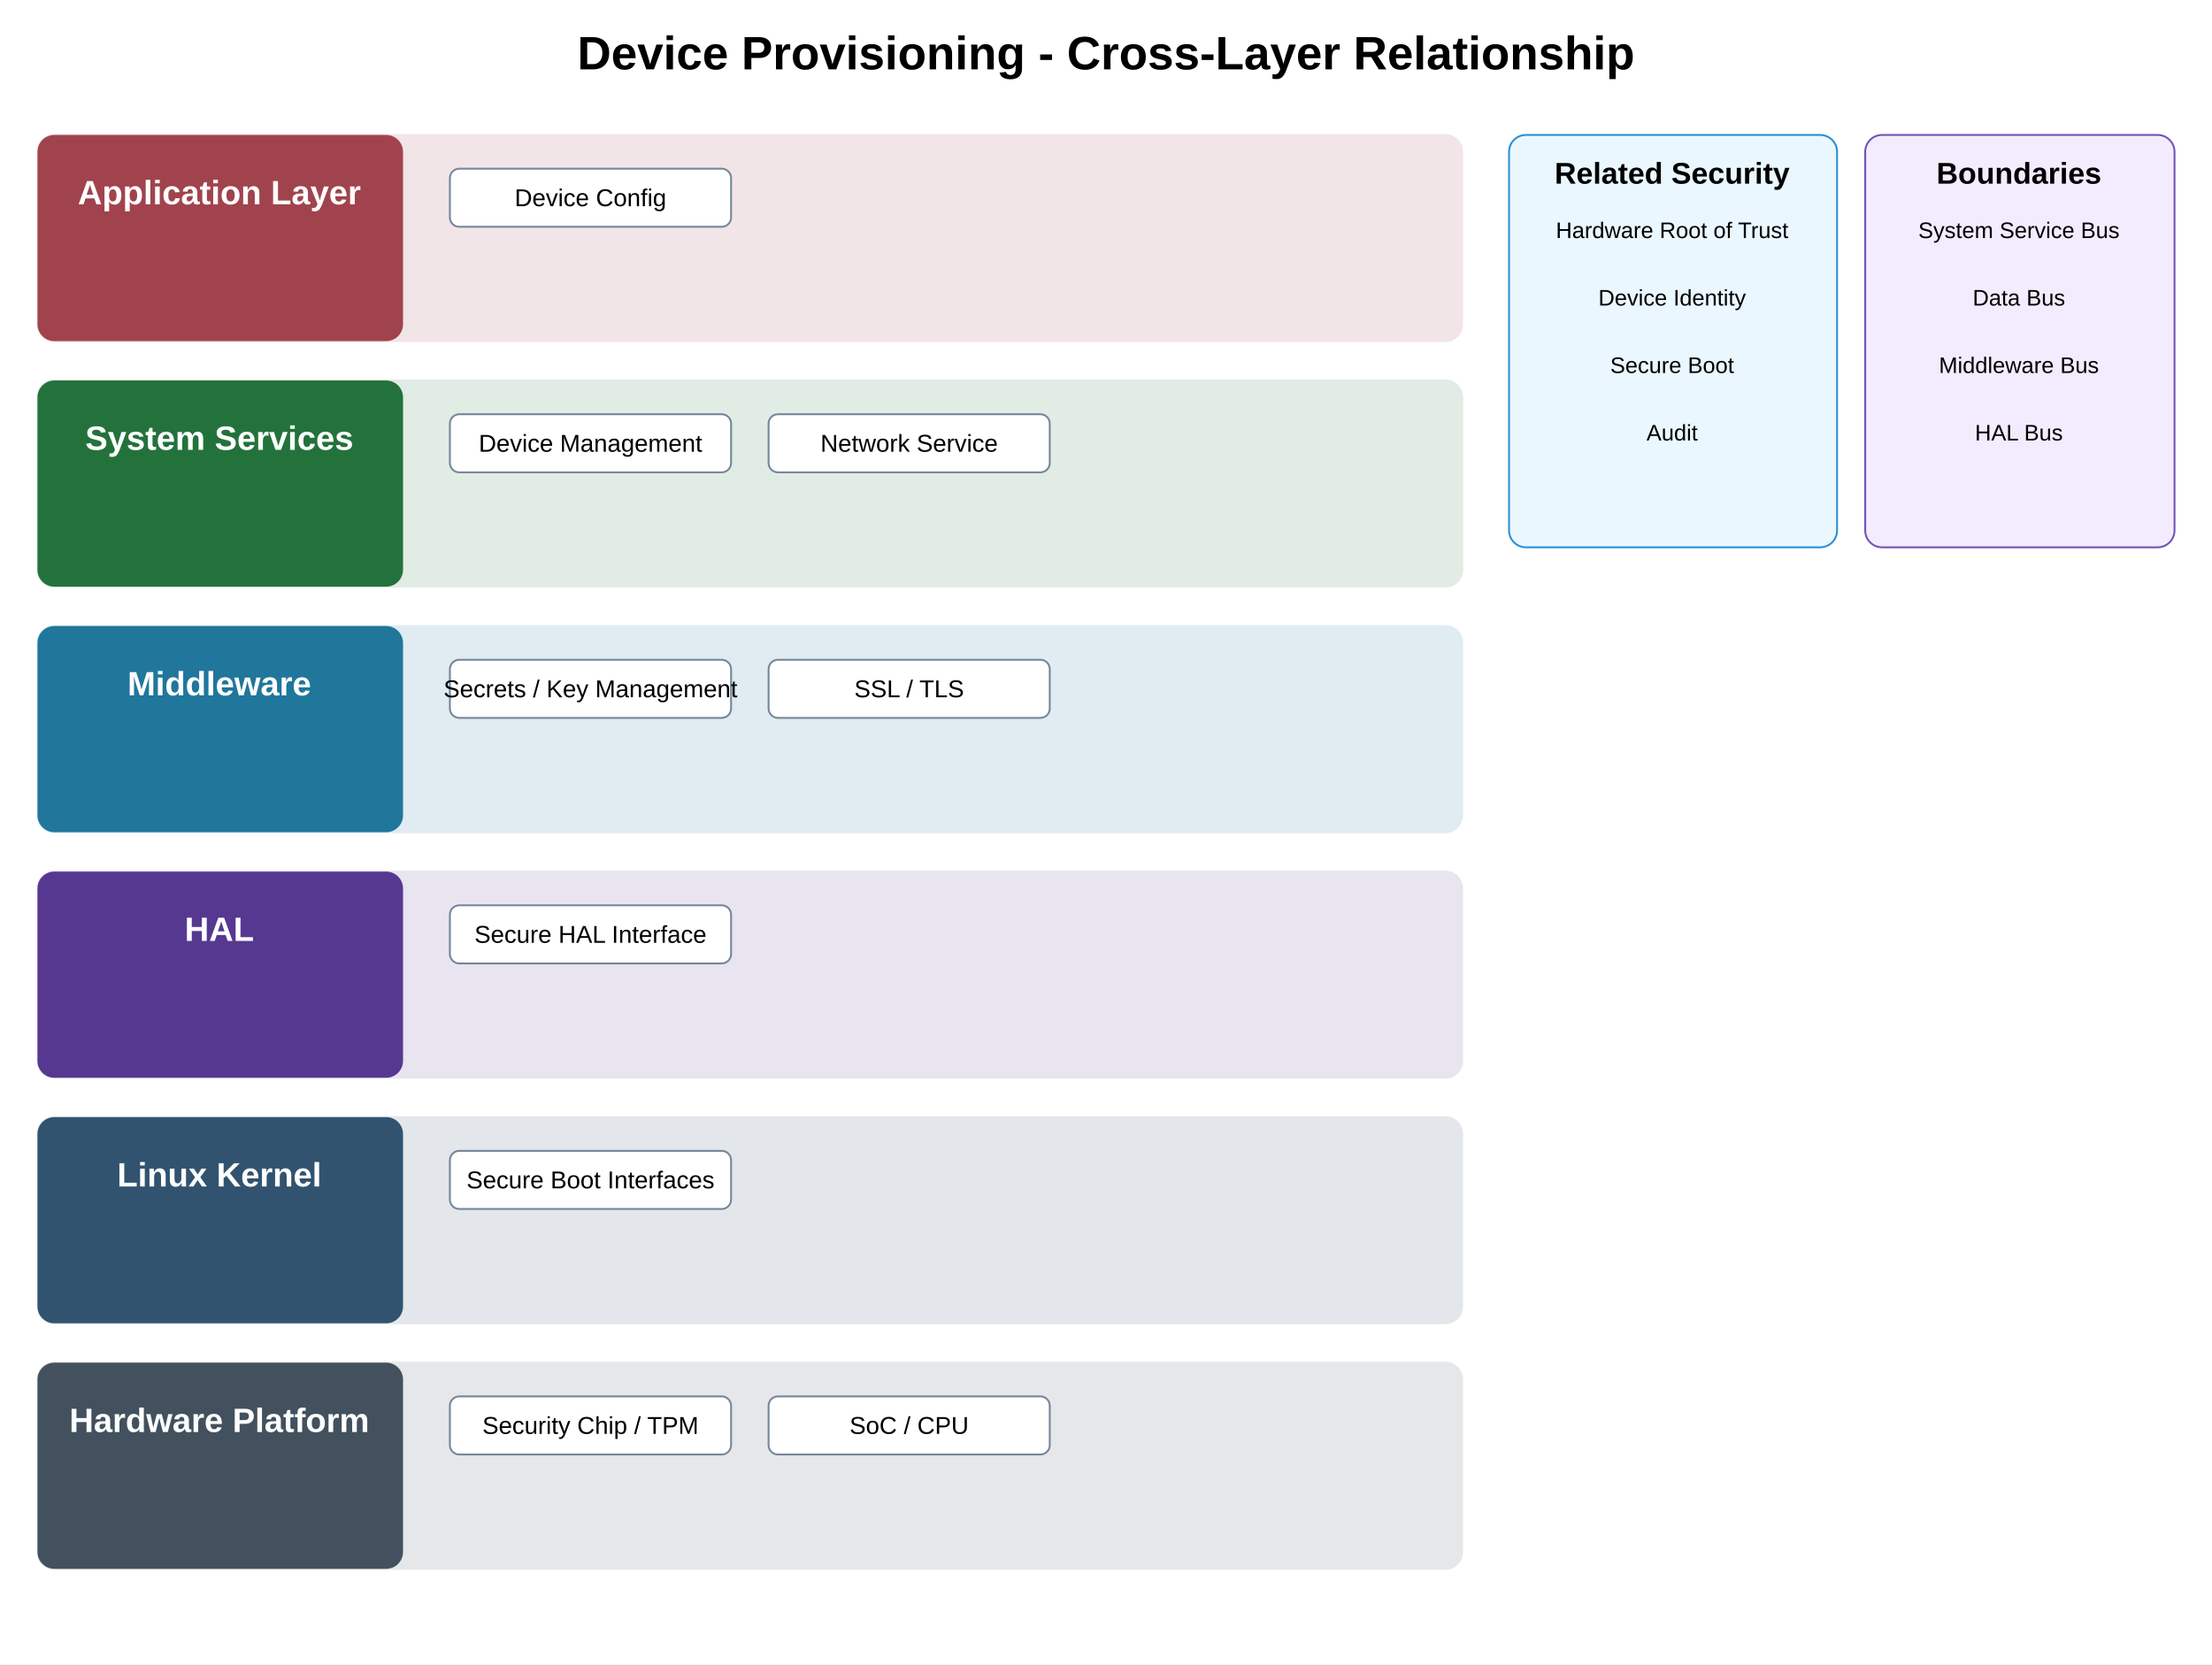
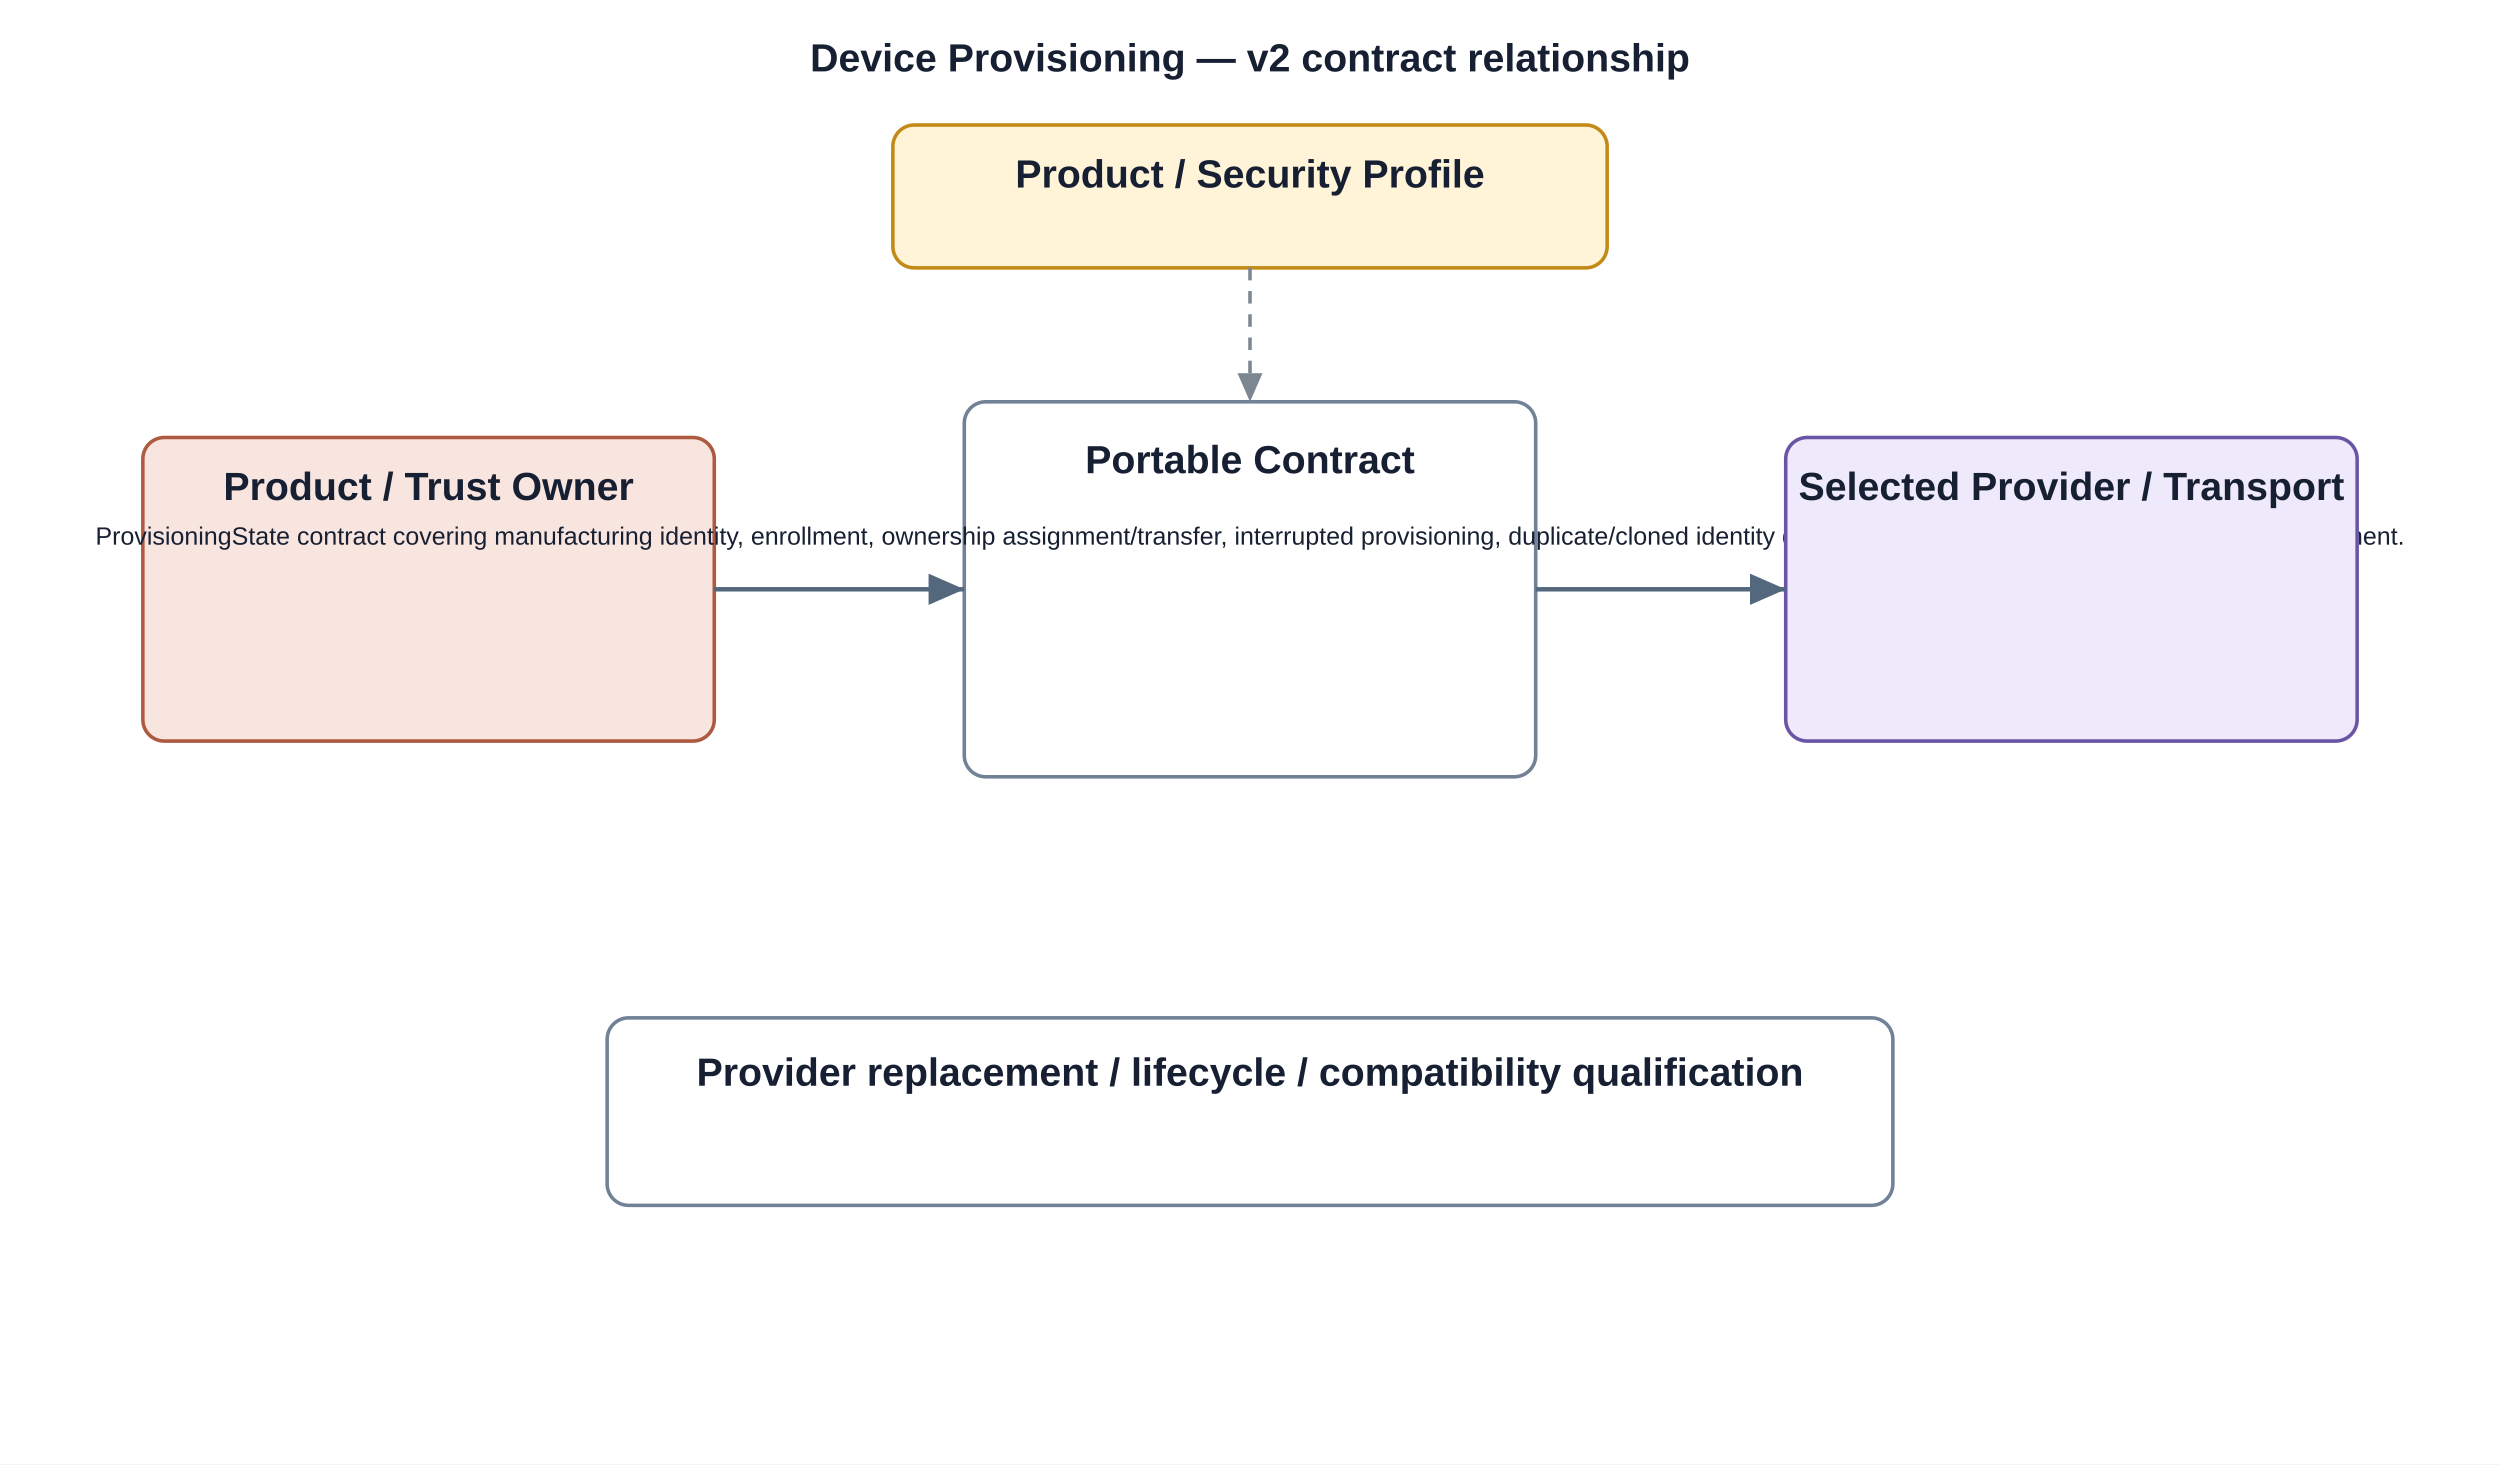
- <svg xmlns="http://www.w3.org/2000/svg" width="1180" height="888">
-   <rect width="100%" height="100%" fill="white" />
-   <text x="590" y="37" font-family="Arial" font-size="25" font-weight="bold" text-anchor="middle">Device Provisioning - Cross-Layer Relationship</text>
-   <rect x="20" y="72" width="760" height="110" rx="9" fill="#a1434d" opacity=".14" stroke="#a1434d" />
-   <rect x="20" y="72" width="195" height="110" rx="9" fill="#a1434d" />
-   <text x="117" y="109" font-family="Arial" font-size="18" font-weight="bold" fill="white" text-anchor="middle">Application Layer</text>
-   <rect x="240" y="90" width="150" height="31" rx="5" fill="white" stroke="#75869a" />
-   <text x="315" y="110" font-family="Arial" font-size="13" text-anchor="middle">Device Config</text>
-   <rect x="20" y="203" width="760" height="110" rx="9" fill="#23723b" opacity=".14" stroke="#23723b" />
-   <rect x="20" y="203" width="195" height="110" rx="9" fill="#23723b" />
-   <text x="117" y="240" font-family="Arial" font-size="18" font-weight="bold" fill="white" text-anchor="middle">System Services</text>
-   <rect x="240" y="221" width="150" height="31" rx="5" fill="white" stroke="#75869a" />
-   <text x="315" y="241" font-family="Arial" font-size="13" text-anchor="middle">Device Management</text>
-   <rect x="410" y="221" width="150" height="31" rx="5" fill="white" stroke="#75869a" />
-   <text x="485" y="241" font-family="Arial" font-size="13" text-anchor="middle">Network Service</text>
-   <rect x="20" y="334" width="760" height="110" rx="9" fill="#20769b" opacity=".14" stroke="#20769b" />
-   <rect x="20" y="334" width="195" height="110" rx="9" fill="#20769b" />
-   <text x="117" y="371" font-family="Arial" font-size="18" font-weight="bold" fill="white" text-anchor="middle">Middleware</text>
-   <rect x="240" y="352" width="150" height="31" rx="5" fill="white" stroke="#75869a" />
-   <text x="315" y="372" font-family="Arial" font-size="13" text-anchor="middle">Secrets / Key Management</text>
-   <rect x="410" y="352" width="150" height="31" rx="5" fill="white" stroke="#75869a" />
-   <text x="485" y="372" font-family="Arial" font-size="13" text-anchor="middle">SSL / TLS</text>
-   <rect x="20" y="465" width="760" height="110" rx="9" fill="#563891" opacity=".14" stroke="#563891" />
-   <rect x="20" y="465" width="195" height="110" rx="9" fill="#563891" />
-   <text x="117" y="502" font-family="Arial" font-size="18" font-weight="bold" fill="white" text-anchor="middle">HAL</text>
-   <rect x="240" y="483" width="150" height="31" rx="5" fill="white" stroke="#75869a" />
-   <text x="315" y="503" font-family="Arial" font-size="13" text-anchor="middle">Secure HAL Interface</text>
-   <rect x="20" y="596" width="760" height="110" rx="9" fill="#31536f" opacity=".14" stroke="#31536f" />
-   <rect x="20" y="596" width="195" height="110" rx="9" fill="#31536f" />
-   <text x="117" y="633" font-family="Arial" font-size="18" font-weight="bold" fill="white" text-anchor="middle">Linux Kernel</text>
-   <rect x="240" y="614" width="150" height="31" rx="5" fill="white" stroke="#75869a" />
-   <text x="315" y="634" font-family="Arial" font-size="13" text-anchor="middle">Secure Boot Interfaces</text>
-   <rect x="20" y="727" width="760" height="110" rx="9" fill="#42515d" opacity=".14" stroke="#42515d" />
-   <rect x="20" y="727" width="195" height="110" rx="9" fill="#42515d" />
-   <text x="117" y="764" font-family="Arial" font-size="18" font-weight="bold" fill="white" text-anchor="middle">Hardware Platform</text>
-   <rect x="240" y="745" width="150" height="31" rx="5" fill="white" stroke="#75869a" />
-   <text x="315" y="765" font-family="Arial" font-size="13" text-anchor="middle">Security Chip / TPM</text>
-   <rect x="410" y="745" width="150" height="31" rx="5" fill="white" stroke="#75869a" />
-   <text x="485" y="765" font-family="Arial" font-size="13" text-anchor="middle">SoC / CPU</text>
-   <rect x="805" y="72" width="175" height="220" rx="9" fill="#eaf7ff" stroke="#2b91cf" />
-   <text x="892" y="98" font-family="Arial" font-size="16" font-weight="bold" text-anchor="middle">Related Security</text>
-   <text x="892" y="127" font-family="Arial" font-size="12" text-anchor="middle">Hardware Root of Trust</text>
-   <text x="892" y="163" font-family="Arial" font-size="12" text-anchor="middle">Device Identity</text>
-   <text x="892" y="199" font-family="Arial" font-size="12" text-anchor="middle">Secure Boot</text>
-   <text x="892" y="235" font-family="Arial" font-size="12" text-anchor="middle">Audit</text>
-   <rect x="995" y="72" width="165" height="220" rx="9" fill="#f3ecff" stroke="#7254b3" />
-   <text x="1077" y="98" font-family="Arial" font-size="16" font-weight="bold" text-anchor="middle">Boundaries</text>
-   <text x="1077" y="127" font-family="Arial" font-size="12" text-anchor="middle">System Service Bus</text>
-   <text x="1077" y="163" font-family="Arial" font-size="12" text-anchor="middle">Data Bus</text>
-   <text x="1077" y="199" font-family="Arial" font-size="12" text-anchor="middle">Middleware Bus</text>
-   <text x="1077" y="235" font-family="Arial" font-size="12" text-anchor="middle">HAL Bus</text>
+ <svg xmlns="http://www.w3.org/2000/svg" width="1400" height="820">
+   <defs>
+     <style>text{font-family:Arial;fill:#172033}.h{font-size:22px;font-weight:bold}.t{font-size:14px}.p{fill:#fff4d8;stroke:#c38a17;stroke-width:2}.left{fill:#f9e5df;stroke:#ad5a41;stroke-width:2}.ct{fill:white;stroke:#718297;stroke-width:2}.right{fill:#eee9fb;stroke:#6a54a5;stroke-width:2}.a{stroke:#53677d;stroke-width:2.5;fill:none;marker-end:url(#a)}.o{stroke:#7d8791;stroke-width:2;stroke-dasharray:7 6;fill:none;marker-end:url(#o)}</style>
+     <marker id="a" markerWidth="10" markerHeight="10" refX="8" refY="3.5" orient="auto">
+       <polygon points="0 0,8 3.5,0 7" fill="#53677d" />
+     </marker>
+     <marker id="o" markerWidth="10" markerHeight="10" refX="8" refY="3.5" orient="auto">
+       <polygon points="0 0,8 3.5,0 7" fill="#7d8791" />
+     </marker>
+   </defs>
+   <rect width="1400" height="820" fill="white" />
+   <text x="700" y="40" class="h" text-anchor="middle">Device Provisioning — v2 contract relationship</text>
+   <rect x="500" y="70" width="400" height="80" rx="12" class="p" />
+   <text x="700" y="105" class="h" text-anchor="middle">Product / Security Profile</text>
+   <rect x="80" y="245" width="320" height="170" rx="12" class="left" />
+   <text x="240" y="280" class="h" text-anchor="middle">Product / Trust Owner</text>
+   <rect x="540" y="225" width="320" height="210" rx="12" class="ct" />
+   <text x="700" y="265" class="h" text-anchor="middle">Portable Contract</text>
+   <text x="700" y="305" class="t" text-anchor="middle">ProvisioningState contract covering manufacturing identity, enrollment, ownership assignment/transfer, interrupted provisioning, duplicate/cloned identity detection, credential renewal/revocation, and retirement.</text>
+   <rect x="1000" y="245" width="320" height="170" rx="12" class="right" />
+   <text x="1160" y="280" class="h" text-anchor="middle">Selected Provider / Transport</text>
+   <path d="M400 330 L540 330" class="a" />
+   <path d="M860 330 L1000 330" class="a" />
+   <path d="M700 150 L700 225" class="o" />
+   <rect x="340" y="570" width="720" height="105" rx="12" class="ct" />
+   <text x="700" y="608" class="h" text-anchor="middle">Provider replacement / lifecycle / compatibility qualification</text>
</svg>
